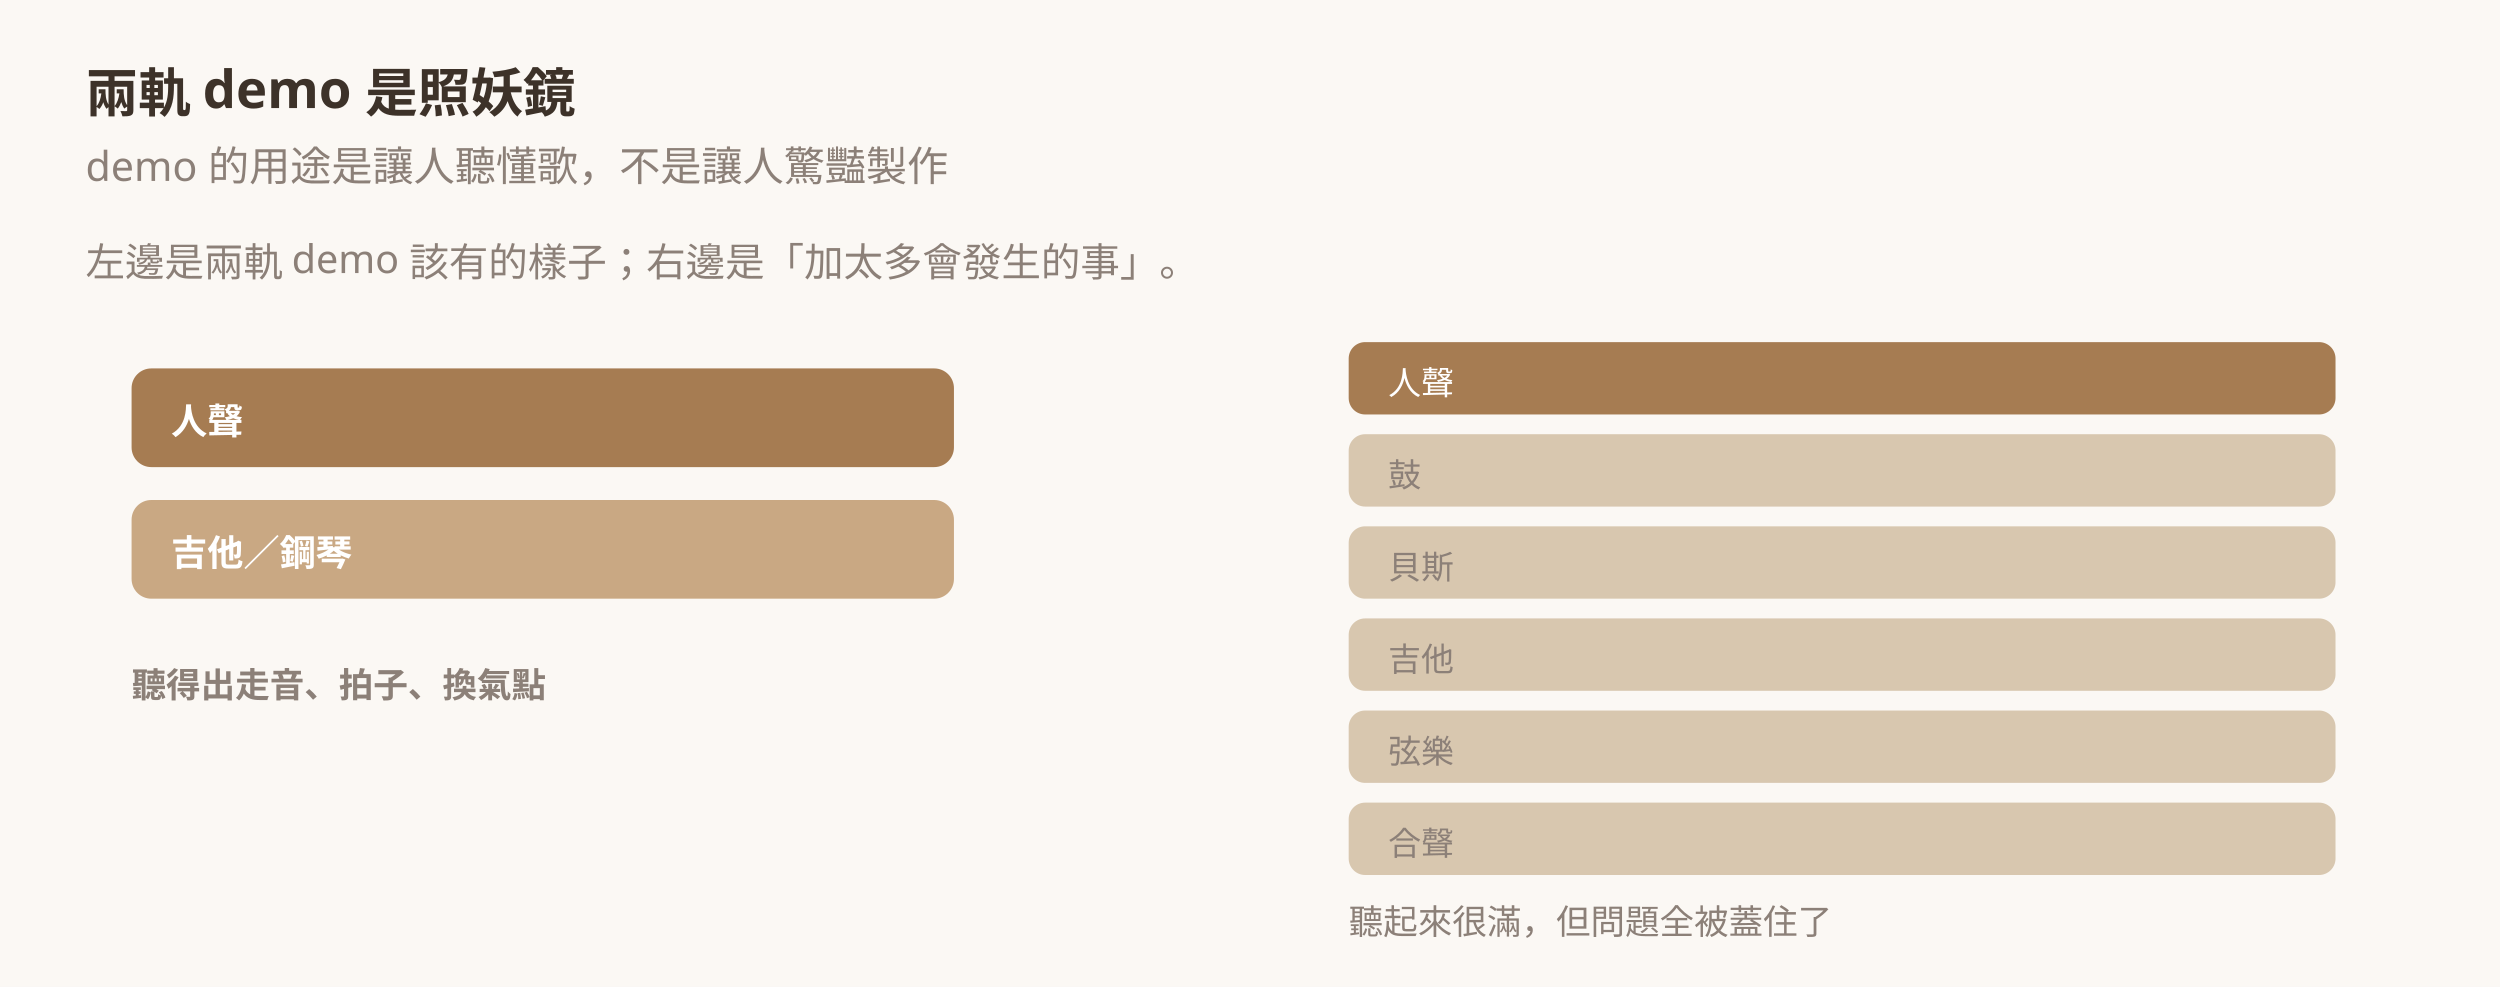
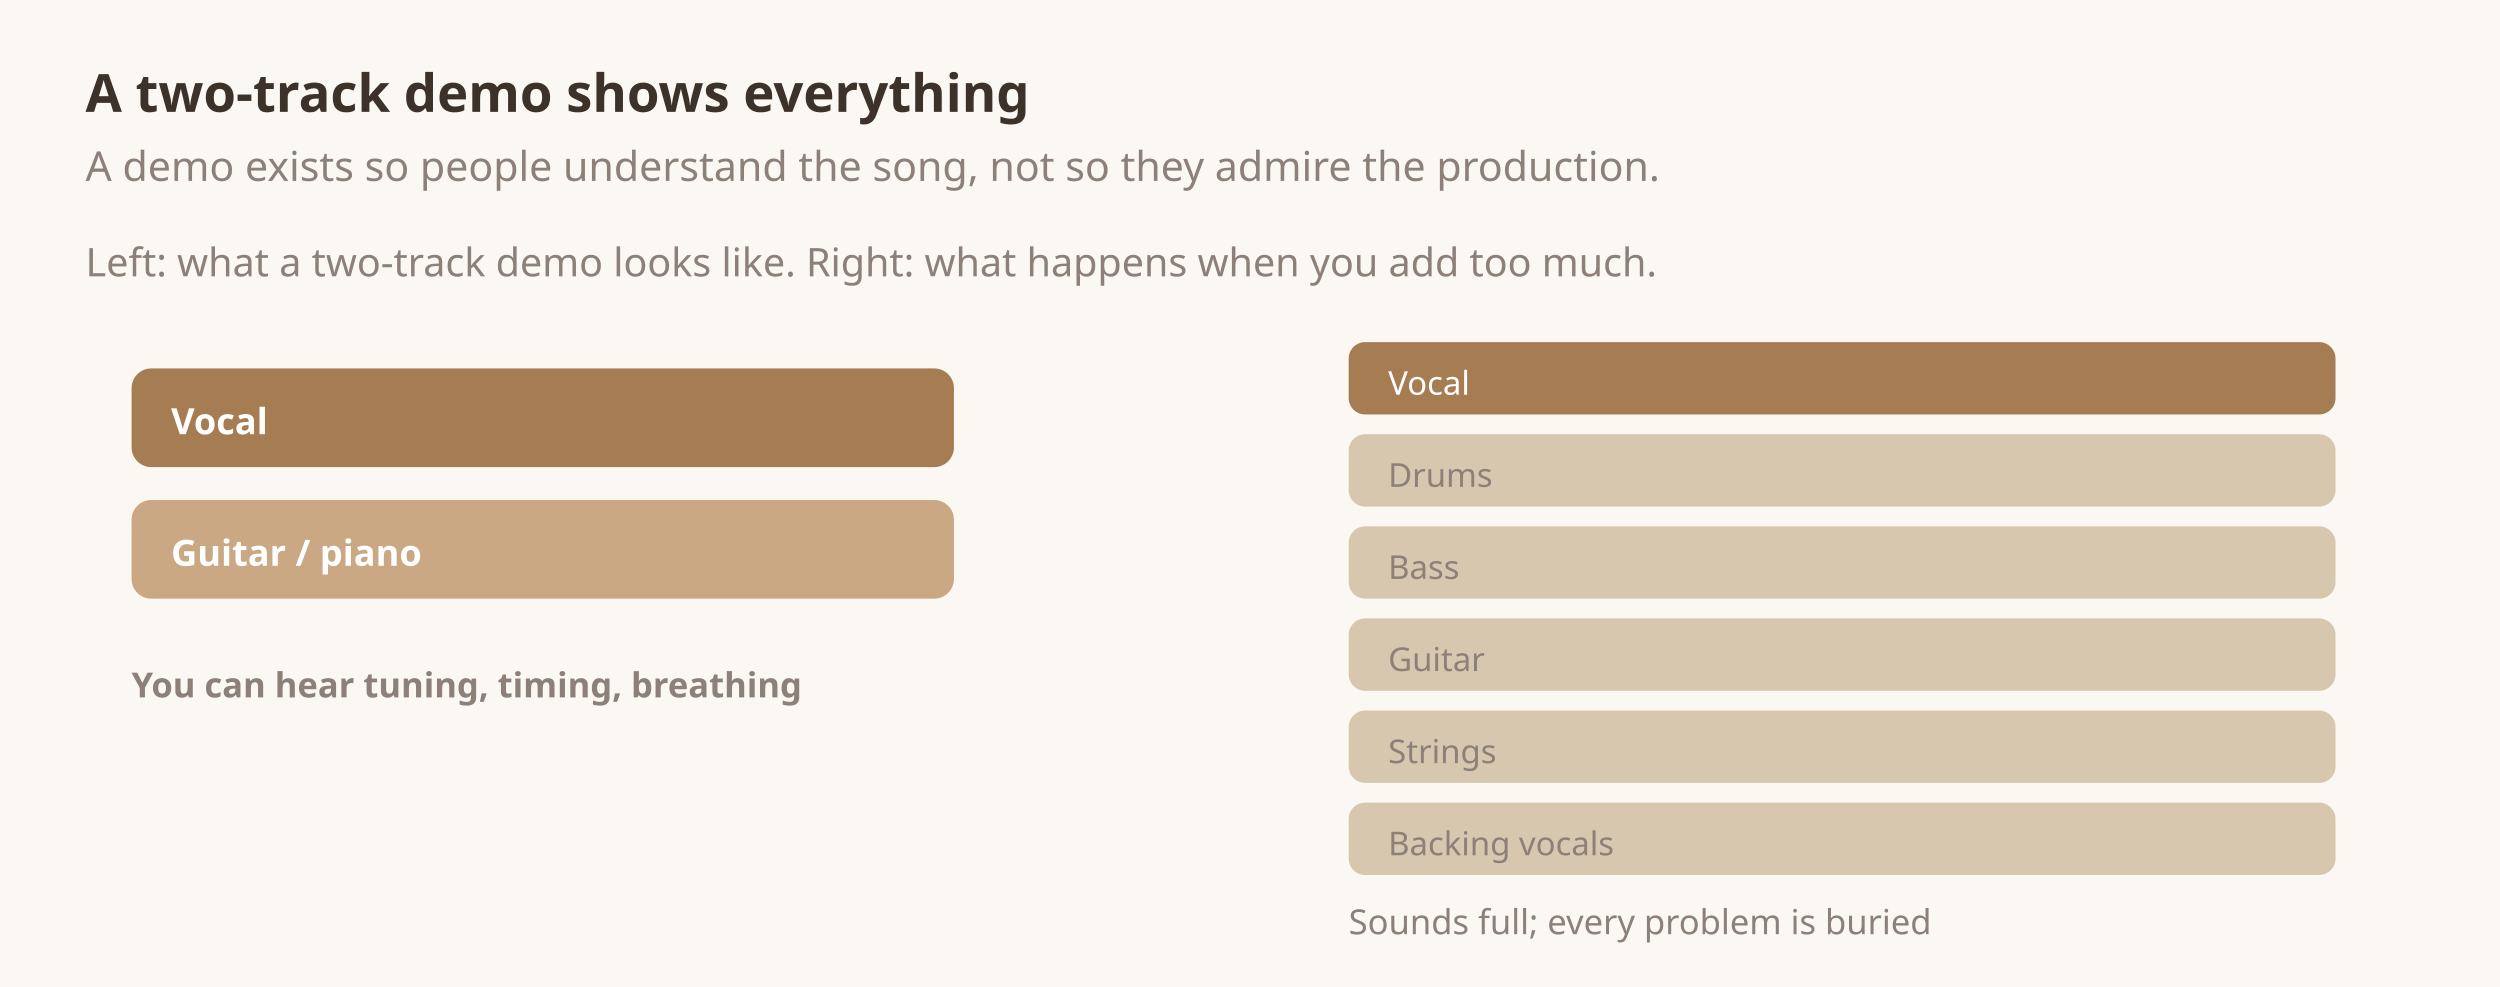
<svg xmlns="http://www.w3.org/2000/svg" viewBox="0 0 760 300" role="img" aria-label="兩軌 demo 是照妖鏡">
  <rect width="760" height="300" fill="#FBF8F4" />
  <style>
    .t   { font-family: 'Noto Sans TC','PingFang TC','Microsoft JhengHei',system-ui,sans-serif; fill: #3D3229; }
    .tb  { font-family: 'Noto Sans TC','PingFang TC','Microsoft JhengHei',system-ui,sans-serif; fill: #3D3229; font-weight: 700; }
    .ts  { font-family: 'Noto Sans TC','PingFang TC','Microsoft JhengHei',system-ui,sans-serif; fill: #8C8078; }
    .num { font-family: 'Noto Sans TC','PingFang TC','Microsoft JhengHei',system-ui,sans-serif; fill: #FFFFFF; font-weight: 700; font-size: 11px; }
    .ink { fill: none; stroke: #3D3229; stroke-width: 1.6; stroke-linejoin: round; stroke-linecap: round; }
    .thin{ fill: none; stroke: #D9CFC4; stroke-width: 1.1; }
    .dash{ fill: none; stroke: #D9CFC4; stroke-width: 1.1; stroke-dasharray: 4 5; }
    .lead{ fill: none; stroke: #8C8078; stroke-width: 1; }
    .acc { fill: none; stroke: #A67C52; stroke-width: 2; stroke-linejoin: round; stroke-linecap: round; }
    .blue{ fill: none; stroke: #6B8FBF; stroke-width: 2; stroke-linejoin: round; stroke-linecap: round; }
    .green{ fill: none; stroke: #6F8F6A; stroke-width: 2; stroke-linejoin: round; stroke-linecap: round; }
    .red { fill: none; stroke: #B0563F; stroke-width: 2; stroke-linejoin: round; stroke-linecap: round; }
    .dot { fill: #3D3229; }
  </style>
-   <text x="26" y="34" class="tb" font-size="16">兩軌 demo 是照妖鏡</text>
-   <text x="26" y="55" class="ts" font-size="12.5">demo 的用途是讓人聽懂歌，不是讓人驚豔製作</text>
-   <text x="26" y="84" class="ts" font-size="12">左邊是兩軌 demo 該有的樣子；右邊是「加太多會發生的事」。</text>
+   <text x="26" y="34" class="tb" font-size="16">A two-track demo shows everything</text>
+   <text x="26" y="55" class="ts" font-size="12.5">A demo exists so people understand the song, not so they admire the production.</text>
+   <text x="26" y="84" class="ts" font-size="12">Left: what a two-track demo looks like. Right: what happens when you add too much.</text>
  <rect x="40" y="112" width="250" height="30" rx="6" fill="#A67C52" />
-   <text x="52" y="132" class="ts" font-size="11" font-weight="700" style="fill:#FFFFFF">人聲</text>
+   <text x="52" y="132" class="ts" font-size="11" font-weight="700" style="fill:#FFFFFF">Vocal</text>
  <rect x="40" y="152" width="250" height="30" rx="6" fill="#C9A883" />
-   <text x="52" y="172" class="ts" font-size="11" font-weight="700" style="fill:#FFFFFF">吉他／鋼琴</text>
-   <text x="40" y="212" class="ts" font-size="10.5" font-weight="700" fill="#A67C52">聽得出走音、拍子、換氣點</text>
+   <text x="52" y="172" class="ts" font-size="11" font-weight="700" style="fill:#FFFFFF">Guitar / piano</text>
+   <text x="40" y="212" class="ts" font-size="10.5" font-weight="700" fill="#A67C52">You can hear tuning, timing, breathing</text>
  <rect x="410" y="104" width="300" height="22" rx="5" fill="#A67C52" />
-   <text x="422" y="120" class="ts" font-size="10" style="fill:#FFFFFF">人聲</text>
+   <text x="422" y="120" class="ts" font-size="10" style="fill:#FFFFFF">Vocal</text>
  <rect x="410" y="132" width="300" height="22" rx="5" fill="#D8C7AF" />
-   <text x="422" y="148" class="ts" font-size="10" fill="#3D3229">鼓</text>
+   <text x="422" y="148" class="ts" font-size="10" fill="#3D3229">Drums</text>
  <rect x="410" y="160" width="300" height="22" rx="5" fill="#D8C7AF" />
-   <text x="422" y="176" class="ts" font-size="10" fill="#3D3229">貝斯</text>
+   <text x="422" y="176" class="ts" font-size="10" fill="#3D3229">Bass</text>
  <rect x="410" y="188" width="300" height="22" rx="5" fill="#D8C7AF" />
-   <text x="422" y="204" class="ts" font-size="10" fill="#3D3229">吉他</text>
+   <text x="422" y="204" class="ts" font-size="10" fill="#3D3229">Guitar</text>
  <rect x="410" y="216" width="300" height="22" rx="5" fill="#D8C7AF" />
-   <text x="422" y="232" class="ts" font-size="10" fill="#3D3229">弦樂</text>
+   <text x="422" y="232" class="ts" font-size="10" fill="#3D3229">Strings</text>
  <rect x="410" y="244" width="300" height="22" rx="5" fill="#D8C7AF" />
-   <text x="422" y="260" class="ts" font-size="10" fill="#3D3229">合聲</text>
-   <text x="410" y="284" class="ts" font-size="10.5" fill="#8C8078">聽起來很滿，但問題全被蓋住了</text>
+   <text x="422" y="260" class="ts" font-size="10" fill="#3D3229">Backing vocals</text>
+   <text x="410" y="284" class="ts" font-size="10.5" fill="#8C8078">Sounds full; every problem is buried</text>
</svg>
